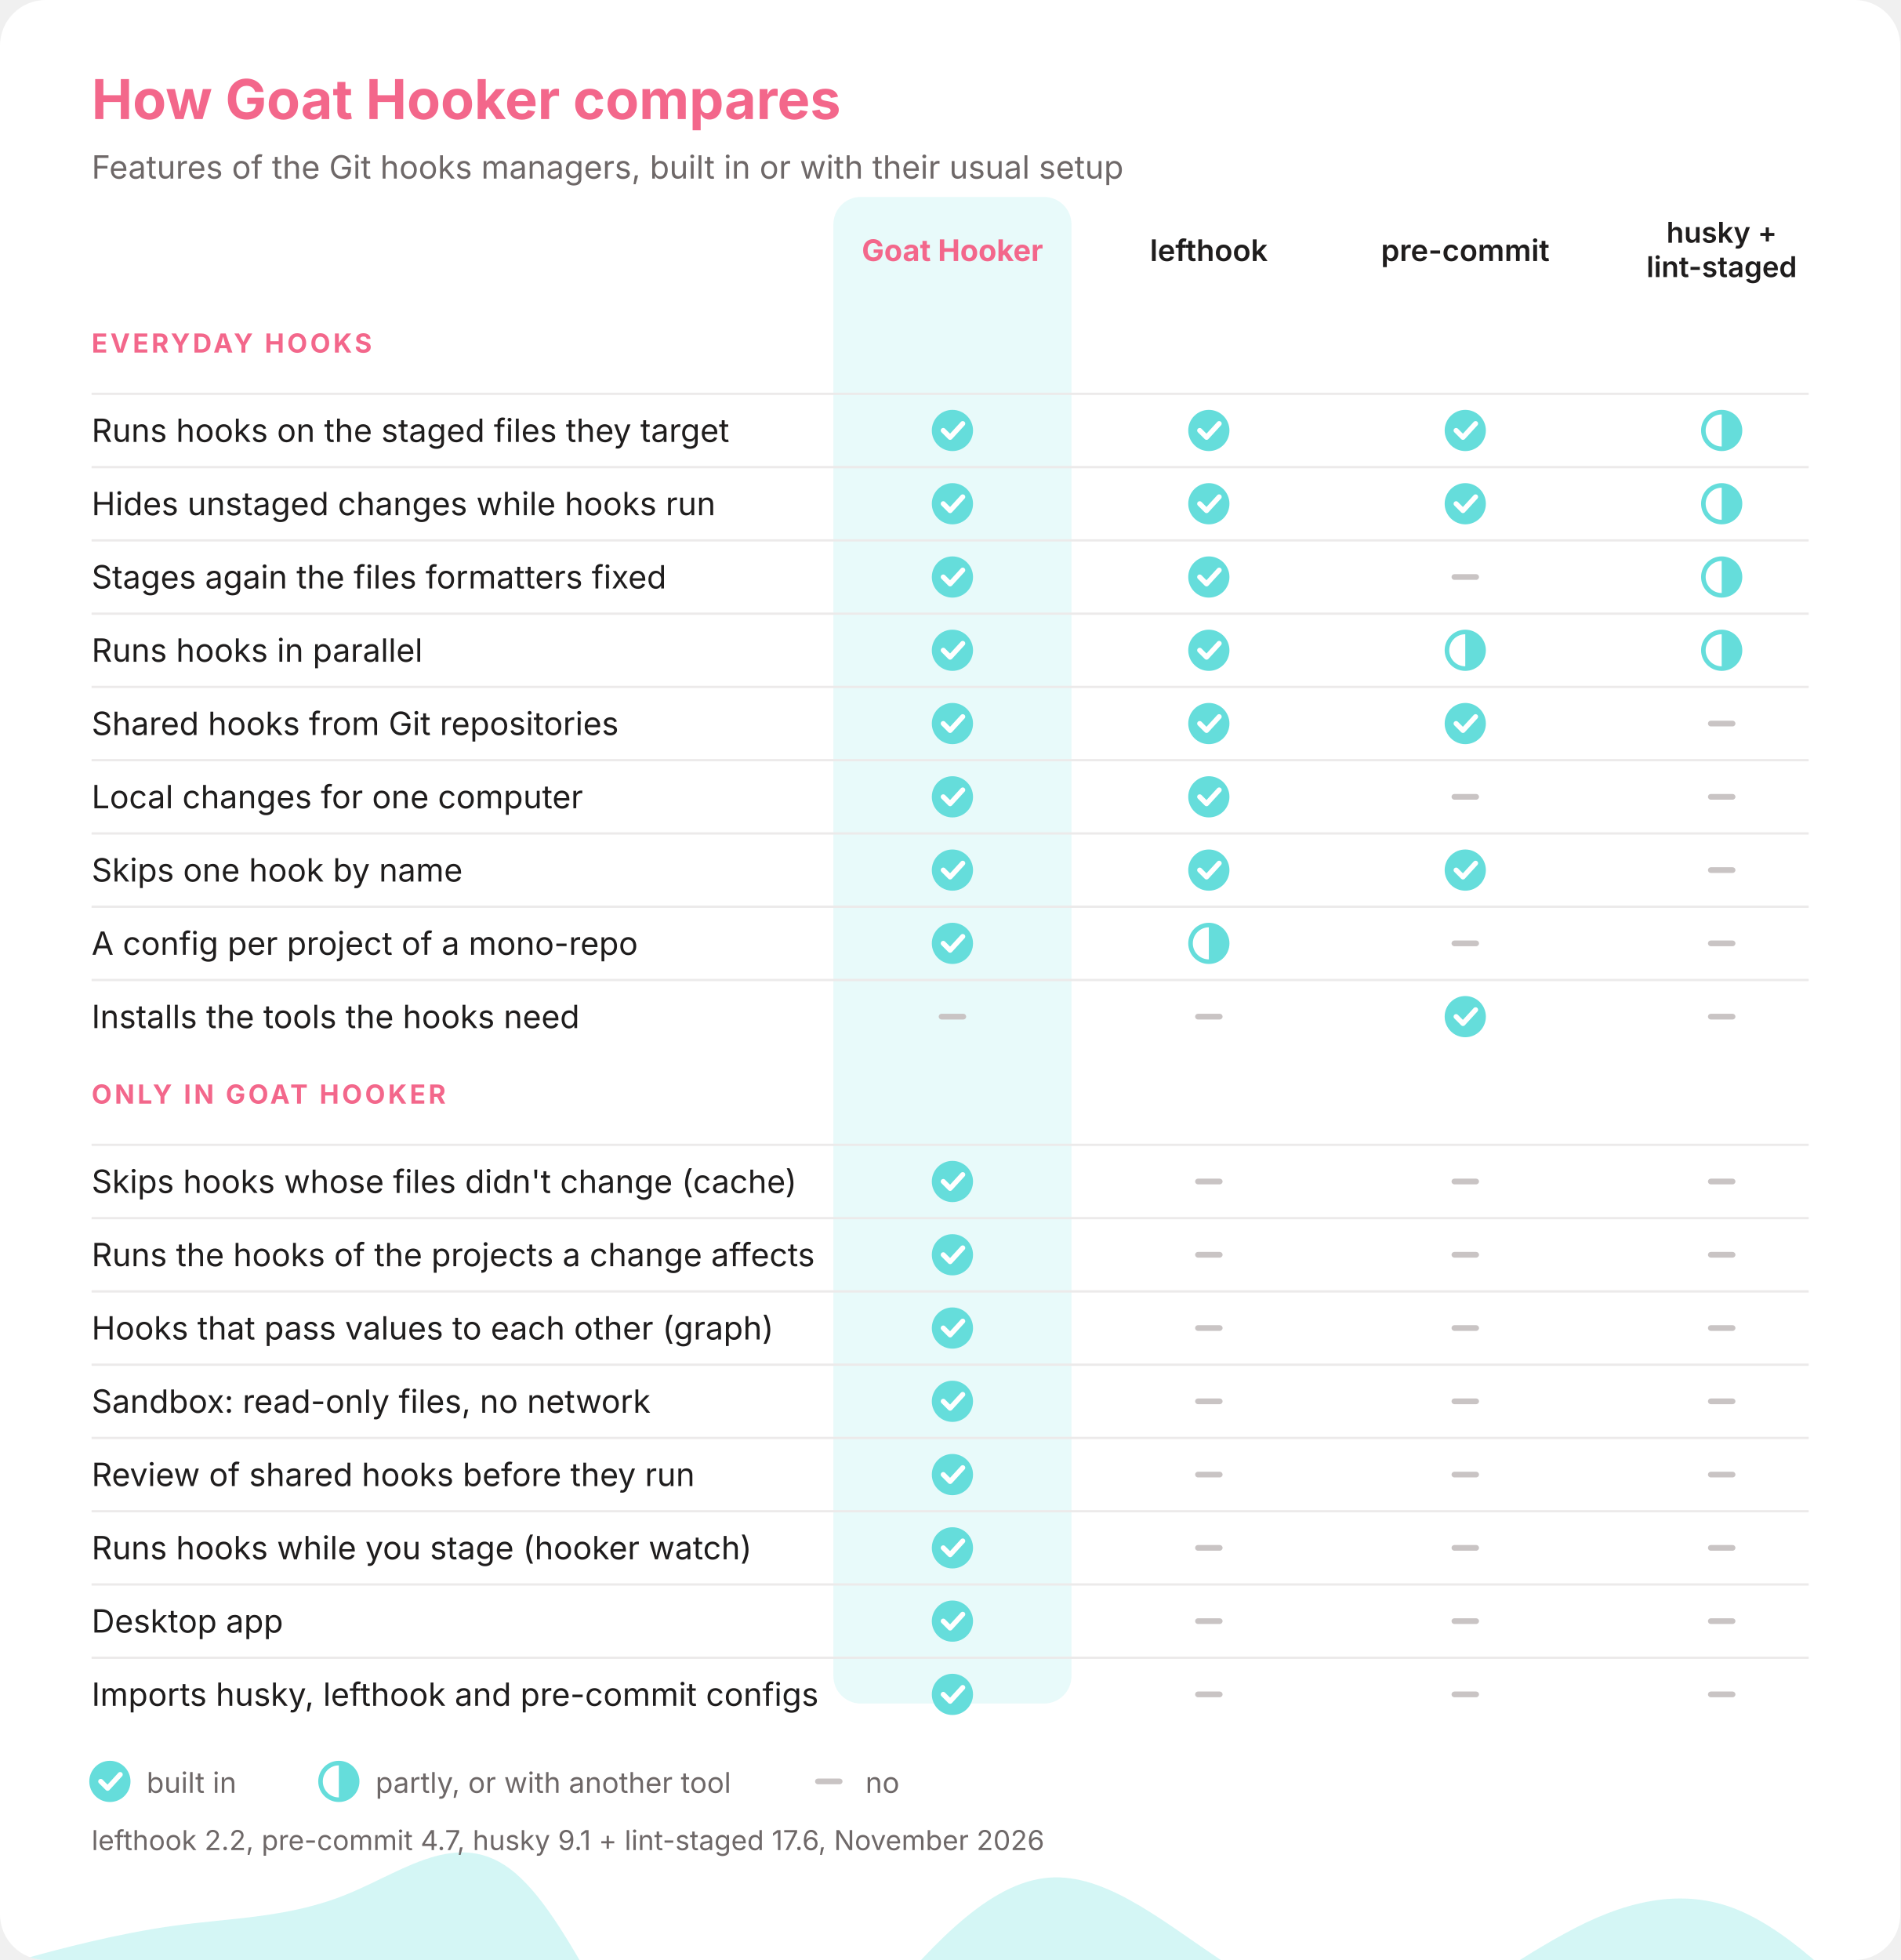
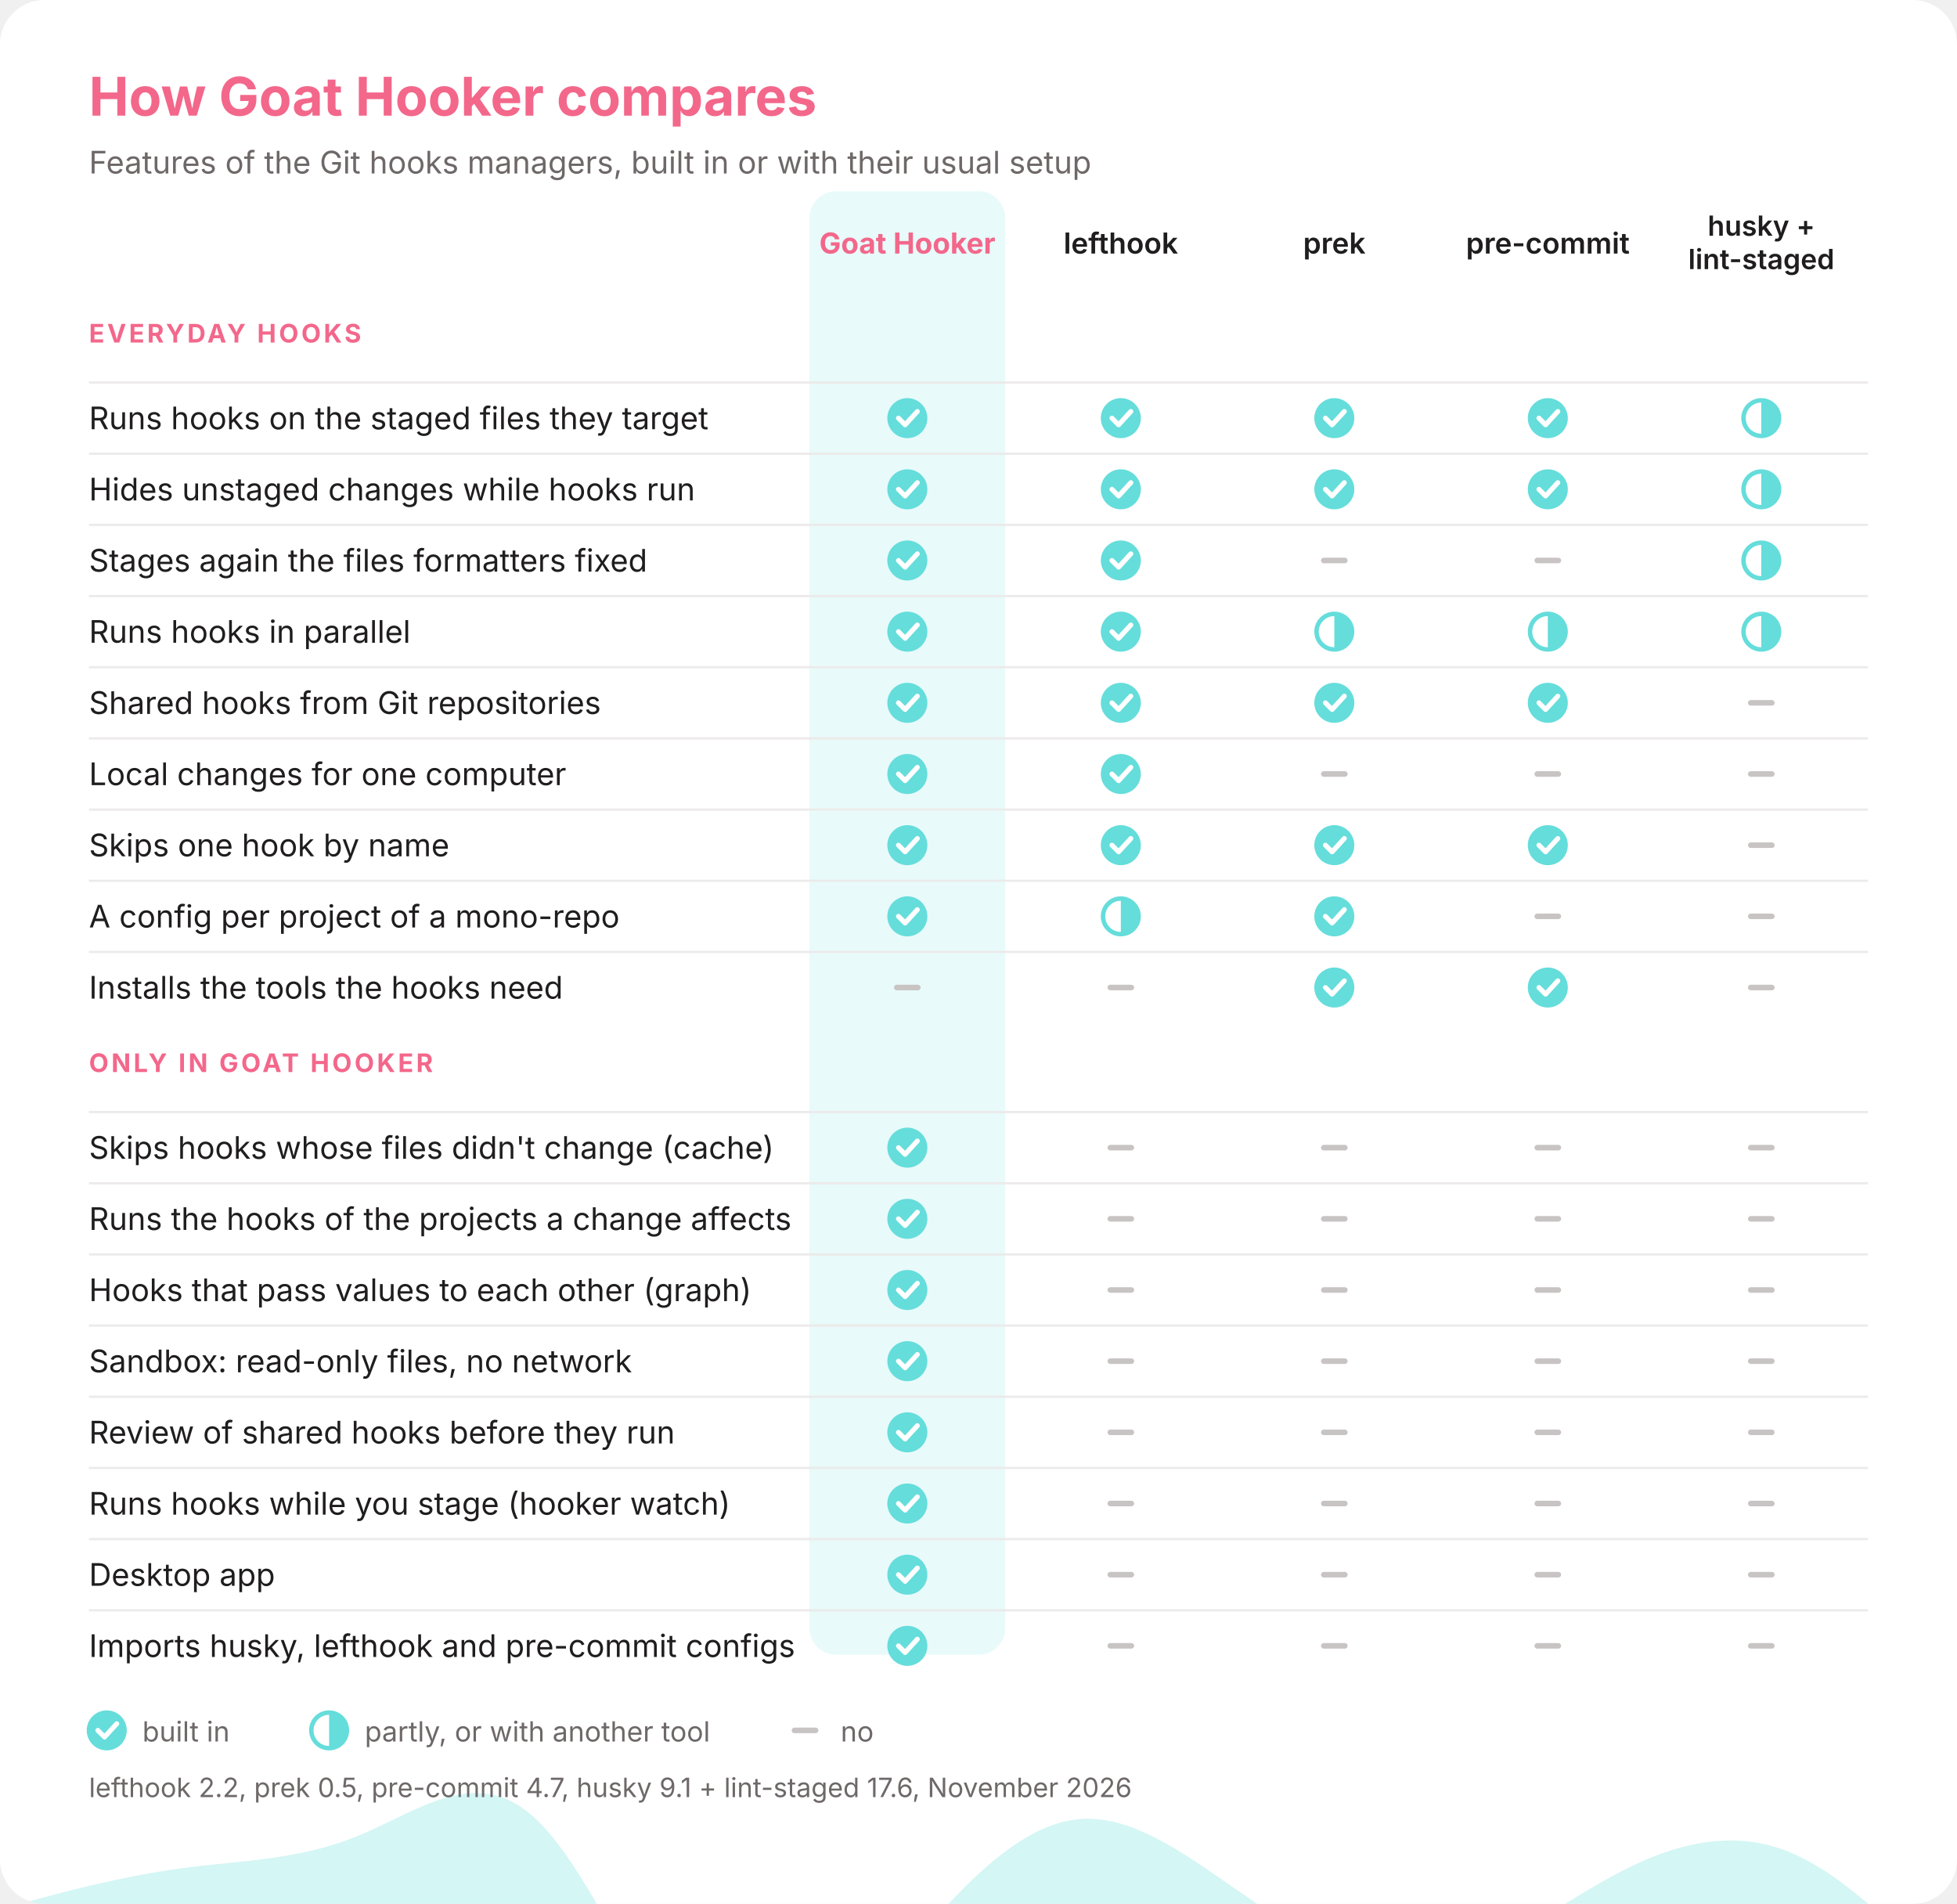
- <svg xmlns="http://www.w3.org/2000/svg" width="830" height="856" viewBox="0 0 830 856" fill="none">
+ <svg xmlns="http://www.w3.org/2000/svg" width="880" height="856" viewBox="0 0 880 856" fill="none">
  <defs>
    <clipPath id="card">
-       <rect width="830" height="856" rx="20" />
+       <rect width="880" height="856" rx="20" />
    </clipPath>
  </defs>
  <g clip-path="url(#card)">
-     <rect width="830" height="856" rx="20" fill="#FFFFFF" />
-     <path transform="translate(0 741.0) scale(1.0)" d="M0 117.369L12.525 113.907C25.05 110.445 50.796 103.521 75.846 100.059C100.896 96.597 126.642 96.597 151.692 86.212C177.437 75.826 202.487 55.054 227.537 79.288C253.283 103.521 278.333 172.761 303.383 190.071C329.129 207.38 354.179 172.761 379.229 141.603C404.975 110.445 430.025 82.75 455.771 79.288C480.821 75.826 505.871 96.597 531.617 113.907C556.667 131.217 581.717 145.065 607.462 141.603C632.512 138.141 657.562 117.369 683.308 103.521C708.358 89.674 734.104 82.75 759.154 93.135C784.204 103.521 809.95 131.217 822.475 145.065L835 158.913V242H822.475C809.95 242 784.204 242 759.154 242C734.104 242 708.358 242 683.308 242C657.562 242 632.512 242 607.462 242C581.717 242 556.667 242 531.617 242C505.871 242 480.821 242 455.771 242C430.025 242 404.975 242 379.229 242C354.179 242 329.129 242 303.383 242C278.333 242 253.283 242 227.537 242C202.487 242 177.437 242 151.692 242C126.642 242 100.896 242 75.846 242C50.796 242 25.05 242 12.525 242H0V117.369Z" fill="#65DDDB" fill-opacity="0.28" />
+     <rect width="880" height="856" rx="20" fill="#FFFFFF" />
+     <path transform="translate(0 734.0723) scale(1.060241)" d="M0 117.369L12.525 113.907C25.05 110.445 50.796 103.521 75.846 100.059C100.896 96.597 126.642 96.597 151.692 86.212C177.437 75.826 202.487 55.054 227.537 79.288C253.283 103.521 278.333 172.761 303.383 190.071C329.129 207.38 354.179 172.761 379.229 141.603C404.975 110.445 430.025 82.75 455.771 79.288C480.821 75.826 505.871 96.597 531.617 113.907C556.667 131.217 581.717 145.065 607.462 141.603C632.512 138.141 657.562 117.369 683.308 103.521C708.358 89.674 734.104 82.75 759.154 93.135C784.204 103.521 809.95 131.217 822.475 145.065L835 158.913V242H822.475C809.95 242 784.204 242 759.154 242C734.104 242 708.358 242 683.308 242C657.562 242 632.512 242 607.462 242C581.717 242 556.667 242 531.617 242C505.871 242 480.821 242 455.771 242C430.025 242 404.975 242 379.229 242C354.179 242 329.129 242 303.383 242C278.333 242 253.283 242 227.537 242C202.487 242 177.437 242 151.692 242C126.642 242 100.896 242 75.846 242C50.796 242 25.05 242 12.525 242H0V117.369Z" fill="#65DDDB" fill-opacity="0.28" />
    <text x="40" y="52" font-family="Inter, -apple-system, 'Segoe UI', Roboto, Helvetica, Arial, sans-serif" font-size="24" font-weight="700" fill="#F3678B" text-anchor="start">How Goat Hooker compares</text>
    <text x="40" y="78" font-family="Inter, -apple-system, 'Segoe UI', Roboto, Helvetica, Arial, sans-serif" font-size="14" font-weight="400" fill="#6E6868" text-anchor="start">Features of the Git hooks managers, built in or with their usual setup</text>
-     <rect x="364" y="86" width="104" height="658" rx="12" fill="#E8FAFA" />
-     <text x="416.0" y="114" font-family="Inter, -apple-system, 'Segoe UI', Roboto, Helvetica, Arial, sans-serif" font-size="13" font-weight="700" fill="#F3678B" text-anchor="middle">Goat Hooker</text>
-     <text x="528.0" y="114" font-family="Inter, -apple-system, 'Segoe UI', Roboto, Helvetica, Arial, sans-serif" font-size="13" font-weight="600" fill="#1F1D1D" text-anchor="middle">lefthook</text>
-     <text x="640.0" y="114" font-family="Inter, -apple-system, 'Segoe UI', Roboto, Helvetica, Arial, sans-serif" font-size="13" font-weight="600" fill="#1F1D1D" text-anchor="middle">pre-commit</text>
-     <text x="752.0" y="106" font-family="Inter, -apple-system, 'Segoe UI', Roboto, Helvetica, Arial, sans-serif" font-size="12.5" font-weight="600" fill="#1F1D1D" text-anchor="middle">husky +</text>
-     <text x="752.0" y="121" font-family="Inter, -apple-system, 'Segoe UI', Roboto, Helvetica, Arial, sans-serif" font-size="12.5" font-weight="600" fill="#1F1D1D" text-anchor="middle">lint-staged</text>
+     <rect x="364" y="86" width="88" height="658" rx="12" fill="#E8FAFA" />
+     <text x="408.0" y="114" font-family="Inter, -apple-system, 'Segoe UI', Roboto, Helvetica, Arial, sans-serif" font-size="13" font-weight="700" fill="#F3678B" text-anchor="middle">Goat Hooker</text>
+     <text x="504.0" y="114" font-family="Inter, -apple-system, 'Segoe UI', Roboto, Helvetica, Arial, sans-serif" font-size="13" font-weight="600" fill="#1F1D1D" text-anchor="middle">lefthook</text>
+     <text x="600.0" y="114" font-family="Inter, -apple-system, 'Segoe UI', Roboto, Helvetica, Arial, sans-serif" font-size="13" font-weight="600" fill="#1F1D1D" text-anchor="middle">prek</text>
+     <text x="696.0" y="114" font-family="Inter, -apple-system, 'Segoe UI', Roboto, Helvetica, Arial, sans-serif" font-size="13" font-weight="600" fill="#1F1D1D" text-anchor="middle">pre-commit</text>
+     <text x="792.0" y="106" font-family="Inter, -apple-system, 'Segoe UI', Roboto, Helvetica, Arial, sans-serif" font-size="12.5" font-weight="600" fill="#1F1D1D" text-anchor="middle">husky +</text>
+     <text x="792.0" y="121" font-family="Inter, -apple-system, 'Segoe UI', Roboto, Helvetica, Arial, sans-serif" font-size="12.5" font-weight="600" fill="#1F1D1D" text-anchor="middle">lint-staged</text>
    <text x="40" y="154" font-family="Inter, -apple-system, 'Segoe UI', Roboto, Helvetica, Arial, sans-serif" font-size="11.5" font-weight="700" fill="#F3678B" text-anchor="start" letter-spacing="1.2">EVERYDAY HOOKS</text>
-     <line x1="40" x2="790" y1="172" y2="172" stroke="#ECEAEA" />
+     <line x1="40" x2="840" y1="172" y2="172" stroke="#ECEAEA" />
    <text x="40" y="193" font-family="Inter, -apple-system, 'Segoe UI', Roboto, Helvetica, Arial, sans-serif" font-size="14" font-weight="400" fill="#1F1D1D" text-anchor="start">Runs hooks on the staged files they target</text>
-     <circle cx="416.0" cy="188" r="9" fill="#65DDDB" />
-     <path d="M412.0 188 l3 3 l5.5 -6" stroke="#FFFFFF" stroke-width="2.2" stroke-linecap="round" stroke-linejoin="round" fill="none" />
-     <circle cx="528.0" cy="188" r="9" fill="#65DDDB" />
-     <path d="M524.0 188 l3 3 l5.5 -6" stroke="#FFFFFF" stroke-width="2.2" stroke-linecap="round" stroke-linejoin="round" fill="none" />
-     <circle cx="640.0" cy="188" r="9" fill="#65DDDB" />
-     <path d="M636.0 188 l3 3 l5.5 -6" stroke="#FFFFFF" stroke-width="2.2" stroke-linecap="round" stroke-linejoin="round" fill="none" />
-     <circle cx="752.0" cy="188" r="8" stroke="#65DDDB" stroke-width="2" fill="none" />
-     <path d="M752.0 180 a8 8 0 0 1 0 16 z" fill="#65DDDB" />
-     <line x1="40" x2="790" y1="204" y2="204" stroke="#ECEAEA" />
+     <circle cx="408.0" cy="188" r="9" fill="#65DDDB" />
+     <path d="M404.0 188 l3 3 l5.5 -6" stroke="#FFFFFF" stroke-width="2.2" stroke-linecap="round" stroke-linejoin="round" fill="none" />
+     <circle cx="504.0" cy="188" r="9" fill="#65DDDB" />
+     <path d="M500.0 188 l3 3 l5.5 -6" stroke="#FFFFFF" stroke-width="2.2" stroke-linecap="round" stroke-linejoin="round" fill="none" />
+     <circle cx="600.0" cy="188" r="9" fill="#65DDDB" />
+     <path d="M596.0 188 l3 3 l5.5 -6" stroke="#FFFFFF" stroke-width="2.2" stroke-linecap="round" stroke-linejoin="round" fill="none" />
+     <circle cx="696.0" cy="188" r="9" fill="#65DDDB" />
+     <path d="M692.0 188 l3 3 l5.5 -6" stroke="#FFFFFF" stroke-width="2.2" stroke-linecap="round" stroke-linejoin="round" fill="none" />
+     <circle cx="792.0" cy="188" r="8" stroke="#65DDDB" stroke-width="2" fill="none" />
+     <path d="M792.0 180 a8 8 0 0 1 0 16 z" fill="#65DDDB" />
+     <line x1="40" x2="840" y1="204" y2="204" stroke="#ECEAEA" />
    <text x="40" y="225" font-family="Inter, -apple-system, 'Segoe UI', Roboto, Helvetica, Arial, sans-serif" font-size="14" font-weight="400" fill="#1F1D1D" text-anchor="start">Hides unstaged changes while hooks run</text>
-     <circle cx="416.0" cy="220" r="9" fill="#65DDDB" />
-     <path d="M412.0 220 l3 3 l5.5 -6" stroke="#FFFFFF" stroke-width="2.2" stroke-linecap="round" stroke-linejoin="round" fill="none" />
-     <circle cx="528.0" cy="220" r="9" fill="#65DDDB" />
-     <path d="M524.0 220 l3 3 l5.5 -6" stroke="#FFFFFF" stroke-width="2.2" stroke-linecap="round" stroke-linejoin="round" fill="none" />
-     <circle cx="640.0" cy="220" r="9" fill="#65DDDB" />
-     <path d="M636.0 220 l3 3 l5.5 -6" stroke="#FFFFFF" stroke-width="2.2" stroke-linecap="round" stroke-linejoin="round" fill="none" />
-     <circle cx="752.0" cy="220" r="8" stroke="#65DDDB" stroke-width="2" fill="none" />
-     <path d="M752.0 212 a8 8 0 0 1 0 16 z" fill="#65DDDB" />
-     <line x1="40" x2="790" y1="236" y2="236" stroke="#ECEAEA" />
+     <circle cx="408.0" cy="220" r="9" fill="#65DDDB" />
+     <path d="M404.0 220 l3 3 l5.5 -6" stroke="#FFFFFF" stroke-width="2.2" stroke-linecap="round" stroke-linejoin="round" fill="none" />
+     <circle cx="504.0" cy="220" r="9" fill="#65DDDB" />
+     <path d="M500.0 220 l3 3 l5.5 -6" stroke="#FFFFFF" stroke-width="2.2" stroke-linecap="round" stroke-linejoin="round" fill="none" />
+     <circle cx="600.0" cy="220" r="9" fill="#65DDDB" />
+     <path d="M596.0 220 l3 3 l5.5 -6" stroke="#FFFFFF" stroke-width="2.2" stroke-linecap="round" stroke-linejoin="round" fill="none" />
+     <circle cx="696.0" cy="220" r="9" fill="#65DDDB" />
+     <path d="M692.0 220 l3 3 l5.5 -6" stroke="#FFFFFF" stroke-width="2.2" stroke-linecap="round" stroke-linejoin="round" fill="none" />
+     <circle cx="792.0" cy="220" r="8" stroke="#65DDDB" stroke-width="2" fill="none" />
+     <path d="M792.0 212 a8 8 0 0 1 0 16 z" fill="#65DDDB" />
+     <line x1="40" x2="840" y1="236" y2="236" stroke="#ECEAEA" />
    <text x="40" y="257" font-family="Inter, -apple-system, 'Segoe UI', Roboto, Helvetica, Arial, sans-serif" font-size="14" font-weight="400" fill="#1F1D1D" text-anchor="start">Stages again the files formatters fixed</text>
-     <circle cx="416.0" cy="252" r="9" fill="#65DDDB" />
-     <path d="M412.0 252 l3 3 l5.5 -6" stroke="#FFFFFF" stroke-width="2.2" stroke-linecap="round" stroke-linejoin="round" fill="none" />
-     <circle cx="528.0" cy="252" r="9" fill="#65DDDB" />
-     <path d="M524.0 252 l3 3 l5.5 -6" stroke="#FFFFFF" stroke-width="2.2" stroke-linecap="round" stroke-linejoin="round" fill="none" />
-     <rect x="634.0" y="250.75" width="12" height="2.5" rx="1.25" fill="#C9C4C4" />
-     <circle cx="752.0" cy="252" r="8" stroke="#65DDDB" stroke-width="2" fill="none" />
-     <path d="M752.0 244 a8 8 0 0 1 0 16 z" fill="#65DDDB" />
-     <line x1="40" x2="790" y1="268" y2="268" stroke="#ECEAEA" />
+     <circle cx="408.0" cy="252" r="9" fill="#65DDDB" />
+     <path d="M404.0 252 l3 3 l5.5 -6" stroke="#FFFFFF" stroke-width="2.2" stroke-linecap="round" stroke-linejoin="round" fill="none" />
+     <circle cx="504.0" cy="252" r="9" fill="#65DDDB" />
+     <path d="M500.0 252 l3 3 l5.5 -6" stroke="#FFFFFF" stroke-width="2.2" stroke-linecap="round" stroke-linejoin="round" fill="none" />
+     <rect x="594.0" y="250.75" width="12" height="2.5" rx="1.25" fill="#C9C4C4" />
+     <rect x="690.0" y="250.75" width="12" height="2.5" rx="1.25" fill="#C9C4C4" />
+     <circle cx="792.0" cy="252" r="8" stroke="#65DDDB" stroke-width="2" fill="none" />
+     <path d="M792.0 244 a8 8 0 0 1 0 16 z" fill="#65DDDB" />
+     <line x1="40" x2="840" y1="268" y2="268" stroke="#ECEAEA" />
    <text x="40" y="289" font-family="Inter, -apple-system, 'Segoe UI', Roboto, Helvetica, Arial, sans-serif" font-size="14" font-weight="400" fill="#1F1D1D" text-anchor="start">Runs hooks in parallel</text>
-     <circle cx="416.0" cy="284" r="9" fill="#65DDDB" />
-     <path d="M412.0 284 l3 3 l5.5 -6" stroke="#FFFFFF" stroke-width="2.2" stroke-linecap="round" stroke-linejoin="round" fill="none" />
-     <circle cx="528.0" cy="284" r="9" fill="#65DDDB" />
-     <path d="M524.0 284 l3 3 l5.5 -6" stroke="#FFFFFF" stroke-width="2.2" stroke-linecap="round" stroke-linejoin="round" fill="none" />
-     <circle cx="640.0" cy="284" r="8" stroke="#65DDDB" stroke-width="2" fill="none" />
-     <path d="M640.0 276 a8 8 0 0 1 0 16 z" fill="#65DDDB" />
-     <circle cx="752.0" cy="284" r="8" stroke="#65DDDB" stroke-width="2" fill="none" />
-     <path d="M752.0 276 a8 8 0 0 1 0 16 z" fill="#65DDDB" />
-     <line x1="40" x2="790" y1="300" y2="300" stroke="#ECEAEA" />
+     <circle cx="408.0" cy="284" r="9" fill="#65DDDB" />
+     <path d="M404.0 284 l3 3 l5.5 -6" stroke="#FFFFFF" stroke-width="2.2" stroke-linecap="round" stroke-linejoin="round" fill="none" />
+     <circle cx="504.0" cy="284" r="9" fill="#65DDDB" />
+     <path d="M500.0 284 l3 3 l5.5 -6" stroke="#FFFFFF" stroke-width="2.2" stroke-linecap="round" stroke-linejoin="round" fill="none" />
+     <circle cx="600.0" cy="284" r="8" stroke="#65DDDB" stroke-width="2" fill="none" />
+     <path d="M600.0 276 a8 8 0 0 1 0 16 z" fill="#65DDDB" />
+     <circle cx="696.0" cy="284" r="8" stroke="#65DDDB" stroke-width="2" fill="none" />
+     <path d="M696.0 276 a8 8 0 0 1 0 16 z" fill="#65DDDB" />
+     <circle cx="792.0" cy="284" r="8" stroke="#65DDDB" stroke-width="2" fill="none" />
+     <path d="M792.0 276 a8 8 0 0 1 0 16 z" fill="#65DDDB" />
+     <line x1="40" x2="840" y1="300" y2="300" stroke="#ECEAEA" />
    <text x="40" y="321" font-family="Inter, -apple-system, 'Segoe UI', Roboto, Helvetica, Arial, sans-serif" font-size="14" font-weight="400" fill="#1F1D1D" text-anchor="start">Shared hooks from Git repositories</text>
-     <circle cx="416.0" cy="316" r="9" fill="#65DDDB" />
-     <path d="M412.0 316 l3 3 l5.5 -6" stroke="#FFFFFF" stroke-width="2.2" stroke-linecap="round" stroke-linejoin="round" fill="none" />
-     <circle cx="528.0" cy="316" r="9" fill="#65DDDB" />
-     <path d="M524.0 316 l3 3 l5.5 -6" stroke="#FFFFFF" stroke-width="2.2" stroke-linecap="round" stroke-linejoin="round" fill="none" />
-     <circle cx="640.0" cy="316" r="9" fill="#65DDDB" />
-     <path d="M636.0 316 l3 3 l5.5 -6" stroke="#FFFFFF" stroke-width="2.2" stroke-linecap="round" stroke-linejoin="round" fill="none" />
-     <rect x="746.0" y="314.75" width="12" height="2.5" rx="1.25" fill="#C9C4C4" />
-     <line x1="40" x2="790" y1="332" y2="332" stroke="#ECEAEA" />
+     <circle cx="408.0" cy="316" r="9" fill="#65DDDB" />
+     <path d="M404.0 316 l3 3 l5.5 -6" stroke="#FFFFFF" stroke-width="2.2" stroke-linecap="round" stroke-linejoin="round" fill="none" />
+     <circle cx="504.0" cy="316" r="9" fill="#65DDDB" />
+     <path d="M500.0 316 l3 3 l5.5 -6" stroke="#FFFFFF" stroke-width="2.2" stroke-linecap="round" stroke-linejoin="round" fill="none" />
+     <circle cx="600.0" cy="316" r="9" fill="#65DDDB" />
+     <path d="M596.0 316 l3 3 l5.5 -6" stroke="#FFFFFF" stroke-width="2.2" stroke-linecap="round" stroke-linejoin="round" fill="none" />
+     <circle cx="696.0" cy="316" r="9" fill="#65DDDB" />
+     <path d="M692.0 316 l3 3 l5.5 -6" stroke="#FFFFFF" stroke-width="2.2" stroke-linecap="round" stroke-linejoin="round" fill="none" />
+     <rect x="786.0" y="314.75" width="12" height="2.5" rx="1.25" fill="#C9C4C4" />
+     <line x1="40" x2="840" y1="332" y2="332" stroke="#ECEAEA" />
    <text x="40" y="353" font-family="Inter, -apple-system, 'Segoe UI', Roboto, Helvetica, Arial, sans-serif" font-size="14" font-weight="400" fill="#1F1D1D" text-anchor="start">Local changes for one computer</text>
-     <circle cx="416.0" cy="348" r="9" fill="#65DDDB" />
-     <path d="M412.0 348 l3 3 l5.5 -6" stroke="#FFFFFF" stroke-width="2.2" stroke-linecap="round" stroke-linejoin="round" fill="none" />
-     <circle cx="528.0" cy="348" r="9" fill="#65DDDB" />
-     <path d="M524.0 348 l3 3 l5.5 -6" stroke="#FFFFFF" stroke-width="2.2" stroke-linecap="round" stroke-linejoin="round" fill="none" />
-     <rect x="634.0" y="346.75" width="12" height="2.5" rx="1.25" fill="#C9C4C4" />
-     <rect x="746.0" y="346.75" width="12" height="2.5" rx="1.25" fill="#C9C4C4" />
-     <line x1="40" x2="790" y1="364" y2="364" stroke="#ECEAEA" />
+     <circle cx="408.0" cy="348" r="9" fill="#65DDDB" />
+     <path d="M404.0 348 l3 3 l5.5 -6" stroke="#FFFFFF" stroke-width="2.2" stroke-linecap="round" stroke-linejoin="round" fill="none" />
+     <circle cx="504.0" cy="348" r="9" fill="#65DDDB" />
+     <path d="M500.0 348 l3 3 l5.5 -6" stroke="#FFFFFF" stroke-width="2.2" stroke-linecap="round" stroke-linejoin="round" fill="none" />
+     <rect x="594.0" y="346.75" width="12" height="2.5" rx="1.25" fill="#C9C4C4" />
+     <rect x="690.0" y="346.75" width="12" height="2.5" rx="1.25" fill="#C9C4C4" />
+     <rect x="786.0" y="346.75" width="12" height="2.5" rx="1.25" fill="#C9C4C4" />
+     <line x1="40" x2="840" y1="364" y2="364" stroke="#ECEAEA" />
    <text x="40" y="385" font-family="Inter, -apple-system, 'Segoe UI', Roboto, Helvetica, Arial, sans-serif" font-size="14" font-weight="400" fill="#1F1D1D" text-anchor="start">Skips one hook by name</text>
-     <circle cx="416.0" cy="380" r="9" fill="#65DDDB" />
-     <path d="M412.0 380 l3 3 l5.5 -6" stroke="#FFFFFF" stroke-width="2.2" stroke-linecap="round" stroke-linejoin="round" fill="none" />
-     <circle cx="528.0" cy="380" r="9" fill="#65DDDB" />
-     <path d="M524.0 380 l3 3 l5.5 -6" stroke="#FFFFFF" stroke-width="2.2" stroke-linecap="round" stroke-linejoin="round" fill="none" />
-     <circle cx="640.0" cy="380" r="9" fill="#65DDDB" />
-     <path d="M636.0 380 l3 3 l5.5 -6" stroke="#FFFFFF" stroke-width="2.2" stroke-linecap="round" stroke-linejoin="round" fill="none" />
-     <rect x="746.0" y="378.75" width="12" height="2.5" rx="1.25" fill="#C9C4C4" />
-     <line x1="40" x2="790" y1="396" y2="396" stroke="#ECEAEA" />
+     <circle cx="408.0" cy="380" r="9" fill="#65DDDB" />
+     <path d="M404.0 380 l3 3 l5.5 -6" stroke="#FFFFFF" stroke-width="2.2" stroke-linecap="round" stroke-linejoin="round" fill="none" />
+     <circle cx="504.0" cy="380" r="9" fill="#65DDDB" />
+     <path d="M500.0 380 l3 3 l5.5 -6" stroke="#FFFFFF" stroke-width="2.2" stroke-linecap="round" stroke-linejoin="round" fill="none" />
+     <circle cx="600.0" cy="380" r="9" fill="#65DDDB" />
+     <path d="M596.0 380 l3 3 l5.5 -6" stroke="#FFFFFF" stroke-width="2.2" stroke-linecap="round" stroke-linejoin="round" fill="none" />
+     <circle cx="696.0" cy="380" r="9" fill="#65DDDB" />
+     <path d="M692.0 380 l3 3 l5.5 -6" stroke="#FFFFFF" stroke-width="2.2" stroke-linecap="round" stroke-linejoin="round" fill="none" />
+     <rect x="786.0" y="378.75" width="12" height="2.5" rx="1.25" fill="#C9C4C4" />
+     <line x1="40" x2="840" y1="396" y2="396" stroke="#ECEAEA" />
    <text x="40" y="417" font-family="Inter, -apple-system, 'Segoe UI', Roboto, Helvetica, Arial, sans-serif" font-size="14" font-weight="400" fill="#1F1D1D" text-anchor="start">A config per project of a mono-repo</text>
-     <circle cx="416.0" cy="412" r="9" fill="#65DDDB" />
-     <path d="M412.0 412 l3 3 l5.5 -6" stroke="#FFFFFF" stroke-width="2.2" stroke-linecap="round" stroke-linejoin="round" fill="none" />
-     <circle cx="528.0" cy="412" r="8" stroke="#65DDDB" stroke-width="2" fill="none" />
-     <path d="M528.0 404 a8 8 0 0 1 0 16 z" fill="#65DDDB" />
-     <rect x="634.0" y="410.75" width="12" height="2.5" rx="1.25" fill="#C9C4C4" />
-     <rect x="746.0" y="410.75" width="12" height="2.5" rx="1.25" fill="#C9C4C4" />
-     <line x1="40" x2="790" y1="428" y2="428" stroke="#ECEAEA" />
+     <circle cx="408.0" cy="412" r="9" fill="#65DDDB" />
+     <path d="M404.0 412 l3 3 l5.5 -6" stroke="#FFFFFF" stroke-width="2.2" stroke-linecap="round" stroke-linejoin="round" fill="none" />
+     <circle cx="504.0" cy="412" r="8" stroke="#65DDDB" stroke-width="2" fill="none" />
+     <path d="M504.0 404 a8 8 0 0 1 0 16 z" fill="#65DDDB" />
+     <circle cx="600.0" cy="412" r="9" fill="#65DDDB" />
+     <path d="M596.0 412 l3 3 l5.5 -6" stroke="#FFFFFF" stroke-width="2.2" stroke-linecap="round" stroke-linejoin="round" fill="none" />
+     <rect x="690.0" y="410.75" width="12" height="2.5" rx="1.25" fill="#C9C4C4" />
+     <rect x="786.0" y="410.75" width="12" height="2.5" rx="1.25" fill="#C9C4C4" />
+     <line x1="40" x2="840" y1="428" y2="428" stroke="#ECEAEA" />
    <text x="40" y="449" font-family="Inter, -apple-system, 'Segoe UI', Roboto, Helvetica, Arial, sans-serif" font-size="14" font-weight="400" fill="#1F1D1D" text-anchor="start">Installs the tools the hooks need</text>
-     <rect x="410.0" y="442.75" width="12" height="2.5" rx="1.25" fill="#C9C4C4" />
-     <rect x="522.0" y="442.75" width="12" height="2.5" rx="1.25" fill="#C9C4C4" />
-     <circle cx="640.0" cy="444" r="9" fill="#65DDDB" />
-     <path d="M636.0 444 l3 3 l5.5 -6" stroke="#FFFFFF" stroke-width="2.2" stroke-linecap="round" stroke-linejoin="round" fill="none" />
-     <rect x="746.0" y="442.75" width="12" height="2.5" rx="1.25" fill="#C9C4C4" />
+     <rect x="402.0" y="442.75" width="12" height="2.5" rx="1.25" fill="#C9C4C4" />
+     <rect x="498.0" y="442.75" width="12" height="2.5" rx="1.25" fill="#C9C4C4" />
+     <circle cx="600.0" cy="444" r="9" fill="#65DDDB" />
+     <path d="M596.0 444 l3 3 l5.5 -6" stroke="#FFFFFF" stroke-width="2.2" stroke-linecap="round" stroke-linejoin="round" fill="none" />
+     <circle cx="696.0" cy="444" r="9" fill="#65DDDB" />
+     <path d="M692.0 444 l3 3 l5.5 -6" stroke="#FFFFFF" stroke-width="2.2" stroke-linecap="round" stroke-linejoin="round" fill="none" />
+     <rect x="786.0" y="442.75" width="12" height="2.5" rx="1.25" fill="#C9C4C4" />
    <text x="40" y="482" font-family="Inter, -apple-system, 'Segoe UI', Roboto, Helvetica, Arial, sans-serif" font-size="11.5" font-weight="700" fill="#F3678B" text-anchor="start" letter-spacing="1.2">ONLY IN GOAT HOOKER</text>
-     <line x1="40" x2="790" y1="500" y2="500" stroke="#ECEAEA" />
+     <line x1="40" x2="840" y1="500" y2="500" stroke="#ECEAEA" />
    <text x="40" y="521" font-family="Inter, -apple-system, 'Segoe UI', Roboto, Helvetica, Arial, sans-serif" font-size="14" font-weight="400" fill="#1F1D1D" text-anchor="start">Skips hooks whose files didn't change (cache)</text>
-     <circle cx="416.0" cy="516" r="9" fill="#65DDDB" />
-     <path d="M412.0 516 l3 3 l5.5 -6" stroke="#FFFFFF" stroke-width="2.2" stroke-linecap="round" stroke-linejoin="round" fill="none" />
-     <rect x="522.0" y="514.75" width="12" height="2.5" rx="1.25" fill="#C9C4C4" />
-     <rect x="634.0" y="514.75" width="12" height="2.5" rx="1.25" fill="#C9C4C4" />
-     <rect x="746.0" y="514.75" width="12" height="2.5" rx="1.25" fill="#C9C4C4" />
-     <line x1="40" x2="790" y1="532" y2="532" stroke="#ECEAEA" />
+     <circle cx="408.0" cy="516" r="9" fill="#65DDDB" />
+     <path d="M404.0 516 l3 3 l5.5 -6" stroke="#FFFFFF" stroke-width="2.2" stroke-linecap="round" stroke-linejoin="round" fill="none" />
+     <rect x="498.0" y="514.75" width="12" height="2.5" rx="1.25" fill="#C9C4C4" />
+     <rect x="594.0" y="514.75" width="12" height="2.5" rx="1.25" fill="#C9C4C4" />
+     <rect x="690.0" y="514.75" width="12" height="2.5" rx="1.25" fill="#C9C4C4" />
+     <rect x="786.0" y="514.75" width="12" height="2.5" rx="1.25" fill="#C9C4C4" />
+     <line x1="40" x2="840" y1="532" y2="532" stroke="#ECEAEA" />
    <text x="40" y="553" font-family="Inter, -apple-system, 'Segoe UI', Roboto, Helvetica, Arial, sans-serif" font-size="14" font-weight="400" fill="#1F1D1D" text-anchor="start">Runs the hooks of the projects a change affects</text>
-     <circle cx="416.0" cy="548" r="9" fill="#65DDDB" />
-     <path d="M412.0 548 l3 3 l5.5 -6" stroke="#FFFFFF" stroke-width="2.2" stroke-linecap="round" stroke-linejoin="round" fill="none" />
-     <rect x="522.0" y="546.75" width="12" height="2.5" rx="1.25" fill="#C9C4C4" />
-     <rect x="634.0" y="546.75" width="12" height="2.5" rx="1.25" fill="#C9C4C4" />
-     <rect x="746.0" y="546.75" width="12" height="2.5" rx="1.25" fill="#C9C4C4" />
-     <line x1="40" x2="790" y1="564" y2="564" stroke="#ECEAEA" />
+     <circle cx="408.0" cy="548" r="9" fill="#65DDDB" />
+     <path d="M404.0 548 l3 3 l5.5 -6" stroke="#FFFFFF" stroke-width="2.2" stroke-linecap="round" stroke-linejoin="round" fill="none" />
+     <rect x="498.0" y="546.75" width="12" height="2.5" rx="1.25" fill="#C9C4C4" />
+     <rect x="594.0" y="546.75" width="12" height="2.5" rx="1.25" fill="#C9C4C4" />
+     <rect x="690.0" y="546.75" width="12" height="2.5" rx="1.25" fill="#C9C4C4" />
+     <rect x="786.0" y="546.75" width="12" height="2.5" rx="1.25" fill="#C9C4C4" />
+     <line x1="40" x2="840" y1="564" y2="564" stroke="#ECEAEA" />
    <text x="40" y="585" font-family="Inter, -apple-system, 'Segoe UI', Roboto, Helvetica, Arial, sans-serif" font-size="14" font-weight="400" fill="#1F1D1D" text-anchor="start">Hooks that pass values to each other (graph)</text>
-     <circle cx="416.0" cy="580" r="9" fill="#65DDDB" />
-     <path d="M412.0 580 l3 3 l5.5 -6" stroke="#FFFFFF" stroke-width="2.2" stroke-linecap="round" stroke-linejoin="round" fill="none" />
-     <rect x="522.0" y="578.75" width="12" height="2.5" rx="1.25" fill="#C9C4C4" />
-     <rect x="634.0" y="578.75" width="12" height="2.5" rx="1.25" fill="#C9C4C4" />
-     <rect x="746.0" y="578.75" width="12" height="2.5" rx="1.25" fill="#C9C4C4" />
-     <line x1="40" x2="790" y1="596" y2="596" stroke="#ECEAEA" />
+     <circle cx="408.0" cy="580" r="9" fill="#65DDDB" />
+     <path d="M404.0 580 l3 3 l5.5 -6" stroke="#FFFFFF" stroke-width="2.2" stroke-linecap="round" stroke-linejoin="round" fill="none" />
+     <rect x="498.0" y="578.75" width="12" height="2.5" rx="1.25" fill="#C9C4C4" />
+     <rect x="594.0" y="578.75" width="12" height="2.5" rx="1.25" fill="#C9C4C4" />
+     <rect x="690.0" y="578.75" width="12" height="2.5" rx="1.25" fill="#C9C4C4" />
+     <rect x="786.0" y="578.75" width="12" height="2.5" rx="1.25" fill="#C9C4C4" />
+     <line x1="40" x2="840" y1="596" y2="596" stroke="#ECEAEA" />
    <text x="40" y="617" font-family="Inter, -apple-system, 'Segoe UI', Roboto, Helvetica, Arial, sans-serif" font-size="14" font-weight="400" fill="#1F1D1D" text-anchor="start">Sandbox: read-only files, no network</text>
-     <circle cx="416.0" cy="612" r="9" fill="#65DDDB" />
-     <path d="M412.0 612 l3 3 l5.5 -6" stroke="#FFFFFF" stroke-width="2.2" stroke-linecap="round" stroke-linejoin="round" fill="none" />
-     <rect x="522.0" y="610.75" width="12" height="2.5" rx="1.25" fill="#C9C4C4" />
-     <rect x="634.0" y="610.75" width="12" height="2.5" rx="1.25" fill="#C9C4C4" />
-     <rect x="746.0" y="610.75" width="12" height="2.5" rx="1.25" fill="#C9C4C4" />
-     <line x1="40" x2="790" y1="628" y2="628" stroke="#ECEAEA" />
+     <circle cx="408.0" cy="612" r="9" fill="#65DDDB" />
+     <path d="M404.0 612 l3 3 l5.5 -6" stroke="#FFFFFF" stroke-width="2.2" stroke-linecap="round" stroke-linejoin="round" fill="none" />
+     <rect x="498.0" y="610.75" width="12" height="2.5" rx="1.25" fill="#C9C4C4" />
+     <rect x="594.0" y="610.75" width="12" height="2.5" rx="1.25" fill="#C9C4C4" />
+     <rect x="690.0" y="610.75" width="12" height="2.5" rx="1.25" fill="#C9C4C4" />
+     <rect x="786.0" y="610.75" width="12" height="2.5" rx="1.25" fill="#C9C4C4" />
+     <line x1="40" x2="840" y1="628" y2="628" stroke="#ECEAEA" />
    <text x="40" y="649" font-family="Inter, -apple-system, 'Segoe UI', Roboto, Helvetica, Arial, sans-serif" font-size="14" font-weight="400" fill="#1F1D1D" text-anchor="start">Review of shared hooks before they run</text>
-     <circle cx="416.0" cy="644" r="9" fill="#65DDDB" />
-     <path d="M412.0 644 l3 3 l5.5 -6" stroke="#FFFFFF" stroke-width="2.2" stroke-linecap="round" stroke-linejoin="round" fill="none" />
-     <rect x="522.0" y="642.75" width="12" height="2.5" rx="1.25" fill="#C9C4C4" />
-     <rect x="634.0" y="642.75" width="12" height="2.5" rx="1.25" fill="#C9C4C4" />
-     <rect x="746.0" y="642.75" width="12" height="2.5" rx="1.25" fill="#C9C4C4" />
-     <line x1="40" x2="790" y1="660" y2="660" stroke="#ECEAEA" />
+     <circle cx="408.0" cy="644" r="9" fill="#65DDDB" />
+     <path d="M404.0 644 l3 3 l5.5 -6" stroke="#FFFFFF" stroke-width="2.2" stroke-linecap="round" stroke-linejoin="round" fill="none" />
+     <rect x="498.0" y="642.75" width="12" height="2.5" rx="1.25" fill="#C9C4C4" />
+     <rect x="594.0" y="642.75" width="12" height="2.5" rx="1.25" fill="#C9C4C4" />
+     <rect x="690.0" y="642.75" width="12" height="2.5" rx="1.25" fill="#C9C4C4" />
+     <rect x="786.0" y="642.75" width="12" height="2.5" rx="1.25" fill="#C9C4C4" />
+     <line x1="40" x2="840" y1="660" y2="660" stroke="#ECEAEA" />
    <text x="40" y="681" font-family="Inter, -apple-system, 'Segoe UI', Roboto, Helvetica, Arial, sans-serif" font-size="14" font-weight="400" fill="#1F1D1D" text-anchor="start">Runs hooks while you stage (hooker watch)</text>
-     <circle cx="416.0" cy="676" r="9" fill="#65DDDB" />
-     <path d="M412.0 676 l3 3 l5.5 -6" stroke="#FFFFFF" stroke-width="2.2" stroke-linecap="round" stroke-linejoin="round" fill="none" />
-     <rect x="522.0" y="674.75" width="12" height="2.5" rx="1.25" fill="#C9C4C4" />
-     <rect x="634.0" y="674.75" width="12" height="2.5" rx="1.25" fill="#C9C4C4" />
-     <rect x="746.0" y="674.75" width="12" height="2.5" rx="1.25" fill="#C9C4C4" />
-     <line x1="40" x2="790" y1="692" y2="692" stroke="#ECEAEA" />
+     <circle cx="408.0" cy="676" r="9" fill="#65DDDB" />
+     <path d="M404.0 676 l3 3 l5.5 -6" stroke="#FFFFFF" stroke-width="2.2" stroke-linecap="round" stroke-linejoin="round" fill="none" />
+     <rect x="498.0" y="674.75" width="12" height="2.5" rx="1.25" fill="#C9C4C4" />
+     <rect x="594.0" y="674.75" width="12" height="2.5" rx="1.25" fill="#C9C4C4" />
+     <rect x="690.0" y="674.75" width="12" height="2.5" rx="1.25" fill="#C9C4C4" />
+     <rect x="786.0" y="674.75" width="12" height="2.5" rx="1.25" fill="#C9C4C4" />
+     <line x1="40" x2="840" y1="692" y2="692" stroke="#ECEAEA" />
    <text x="40" y="713" font-family="Inter, -apple-system, 'Segoe UI', Roboto, Helvetica, Arial, sans-serif" font-size="14" font-weight="400" fill="#1F1D1D" text-anchor="start">Desktop app</text>
-     <circle cx="416.0" cy="708" r="9" fill="#65DDDB" />
-     <path d="M412.0 708 l3 3 l5.5 -6" stroke="#FFFFFF" stroke-width="2.2" stroke-linecap="round" stroke-linejoin="round" fill="none" />
-     <rect x="522.0" y="706.75" width="12" height="2.5" rx="1.25" fill="#C9C4C4" />
-     <rect x="634.0" y="706.75" width="12" height="2.5" rx="1.25" fill="#C9C4C4" />
-     <rect x="746.0" y="706.75" width="12" height="2.5" rx="1.25" fill="#C9C4C4" />
-     <line x1="40" x2="790" y1="724" y2="724" stroke="#ECEAEA" />
+     <circle cx="408.0" cy="708" r="9" fill="#65DDDB" />
+     <path d="M404.0 708 l3 3 l5.5 -6" stroke="#FFFFFF" stroke-width="2.2" stroke-linecap="round" stroke-linejoin="round" fill="none" />
+     <rect x="498.0" y="706.75" width="12" height="2.5" rx="1.25" fill="#C9C4C4" />
+     <rect x="594.0" y="706.75" width="12" height="2.5" rx="1.25" fill="#C9C4C4" />
+     <rect x="690.0" y="706.75" width="12" height="2.5" rx="1.25" fill="#C9C4C4" />
+     <rect x="786.0" y="706.75" width="12" height="2.5" rx="1.25" fill="#C9C4C4" />
+     <line x1="40" x2="840" y1="724" y2="724" stroke="#ECEAEA" />
    <text x="40" y="745" font-family="Inter, -apple-system, 'Segoe UI', Roboto, Helvetica, Arial, sans-serif" font-size="14" font-weight="400" fill="#1F1D1D" text-anchor="start">Imports husky, lefthook and pre-commit configs</text>
-     <circle cx="416.0" cy="740" r="9" fill="#65DDDB" />
-     <path d="M412.0 740 l3 3 l5.5 -6" stroke="#FFFFFF" stroke-width="2.2" stroke-linecap="round" stroke-linejoin="round" fill="none" />
-     <rect x="522.0" y="738.75" width="12" height="2.5" rx="1.25" fill="#C9C4C4" />
-     <rect x="634.0" y="738.75" width="12" height="2.5" rx="1.25" fill="#C9C4C4" />
-     <rect x="746.0" y="738.75" width="12" height="2.5" rx="1.25" fill="#C9C4C4" />
+     <circle cx="408.0" cy="740" r="9" fill="#65DDDB" />
+     <path d="M404.0 740 l3 3 l5.5 -6" stroke="#FFFFFF" stroke-width="2.2" stroke-linecap="round" stroke-linejoin="round" fill="none" />
+     <rect x="498.0" y="738.75" width="12" height="2.5" rx="1.25" fill="#C9C4C4" />
+     <rect x="594.0" y="738.75" width="12" height="2.5" rx="1.25" fill="#C9C4C4" />
+     <rect x="690.0" y="738.75" width="12" height="2.5" rx="1.25" fill="#C9C4C4" />
+     <rect x="786.0" y="738.75" width="12" height="2.5" rx="1.25" fill="#C9C4C4" />
    <circle cx="48" cy="778" r="9" fill="#65DDDB" />
    <path d="M44 778 l3 3 l5.5 -6" stroke="#FFFFFF" stroke-width="2.2" stroke-linecap="round" stroke-linejoin="round" fill="none" />
    <text x="64" y="783" font-family="Inter, -apple-system, 'Segoe UI', Roboto, Helvetica, Arial, sans-serif" font-size="12.5" font-weight="400" fill="#6E6868" text-anchor="start">built in</text>
    <circle cx="148" cy="778" r="8" stroke="#65DDDB" stroke-width="2" fill="none" />
    <path d="M148 770 a8 8 0 0 1 0 16 z" fill="#65DDDB" />
    <text x="164" y="783" font-family="Inter, -apple-system, 'Segoe UI', Roboto, Helvetica, Arial, sans-serif" font-size="12.5" font-weight="400" fill="#6E6868" text-anchor="start">partly, or with another tool</text>
    <rect x="356" y="776.75" width="12" height="2.5" rx="1.25" fill="#C9C4C4" />
    <text x="378" y="783" font-family="Inter, -apple-system, 'Segoe UI', Roboto, Helvetica, Arial, sans-serif" font-size="12.5" font-weight="400" fill="#6E6868" text-anchor="start">no</text>
-     <text x="40" y="808" font-family="Inter, -apple-system, 'Segoe UI', Roboto, Helvetica, Arial, sans-serif" font-size="12" font-weight="400" fill="#6E6868" text-anchor="start">lefthook 2.2, pre-commit 4.7, husky 9.1 + lint-staged 17.6, November 2026</text>
+     <text x="40" y="808" font-family="Inter, -apple-system, 'Segoe UI', Roboto, Helvetica, Arial, sans-serif" font-size="12" font-weight="400" fill="#6E6868" text-anchor="start">lefthook 2.2, prek 0.5, pre-commit 4.7, husky 9.1 + lint-staged 17.6, November 2026</text>
  </g>
</svg>
